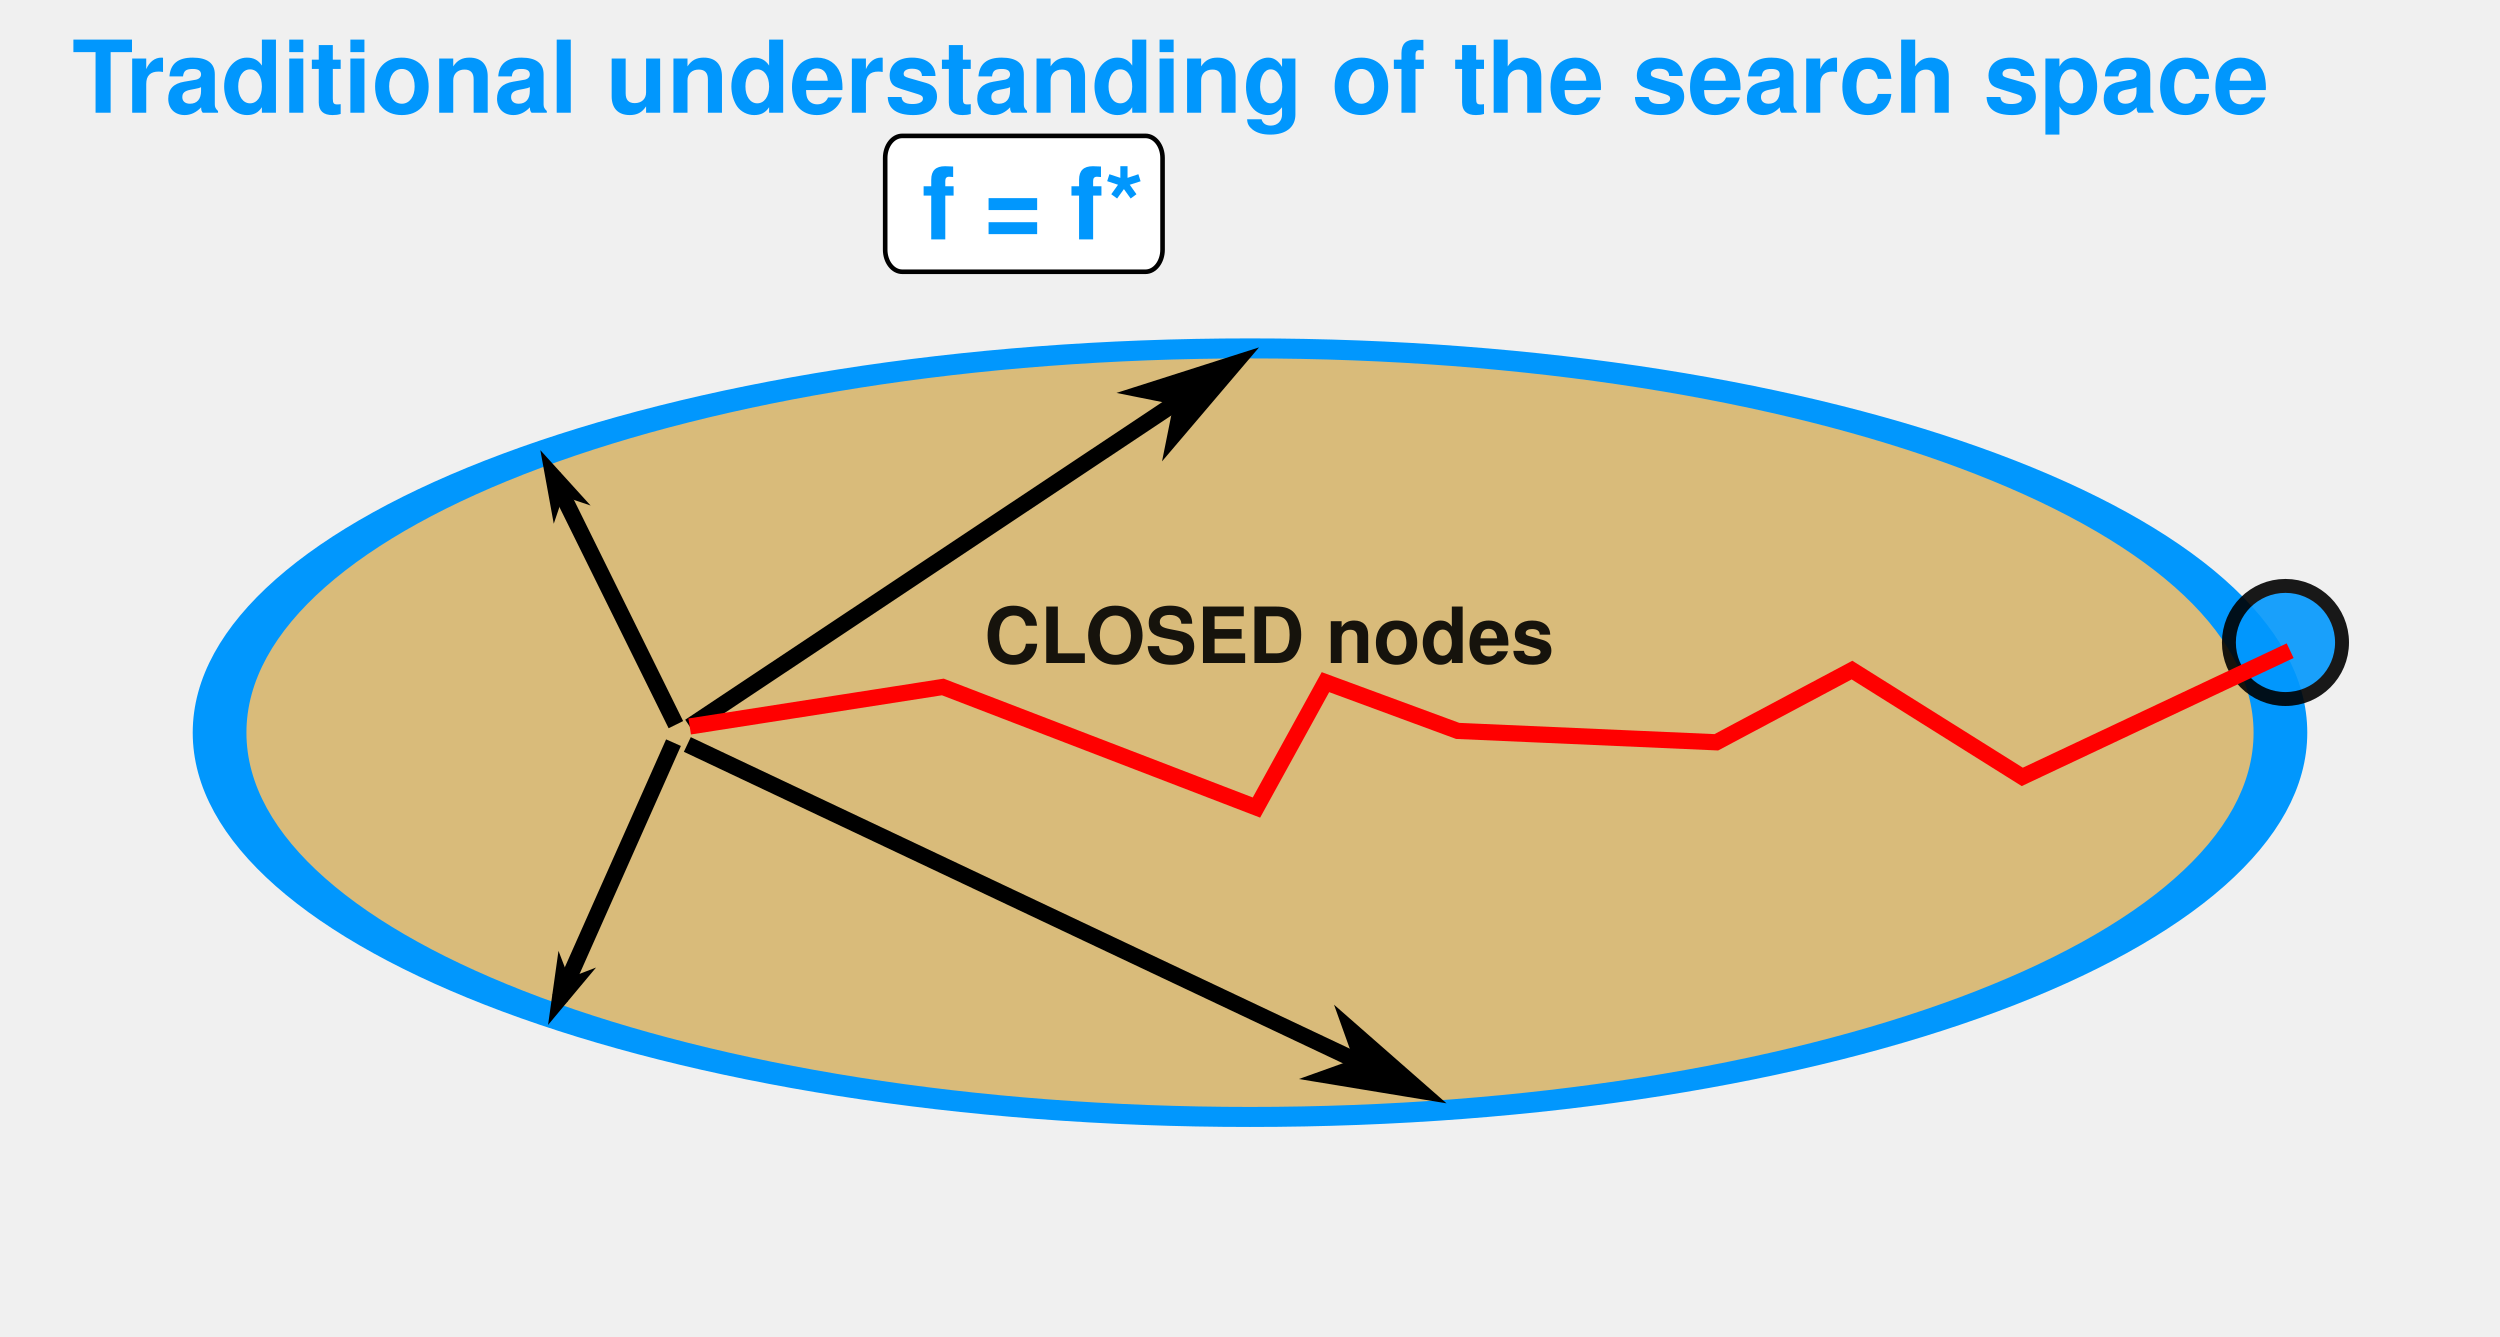
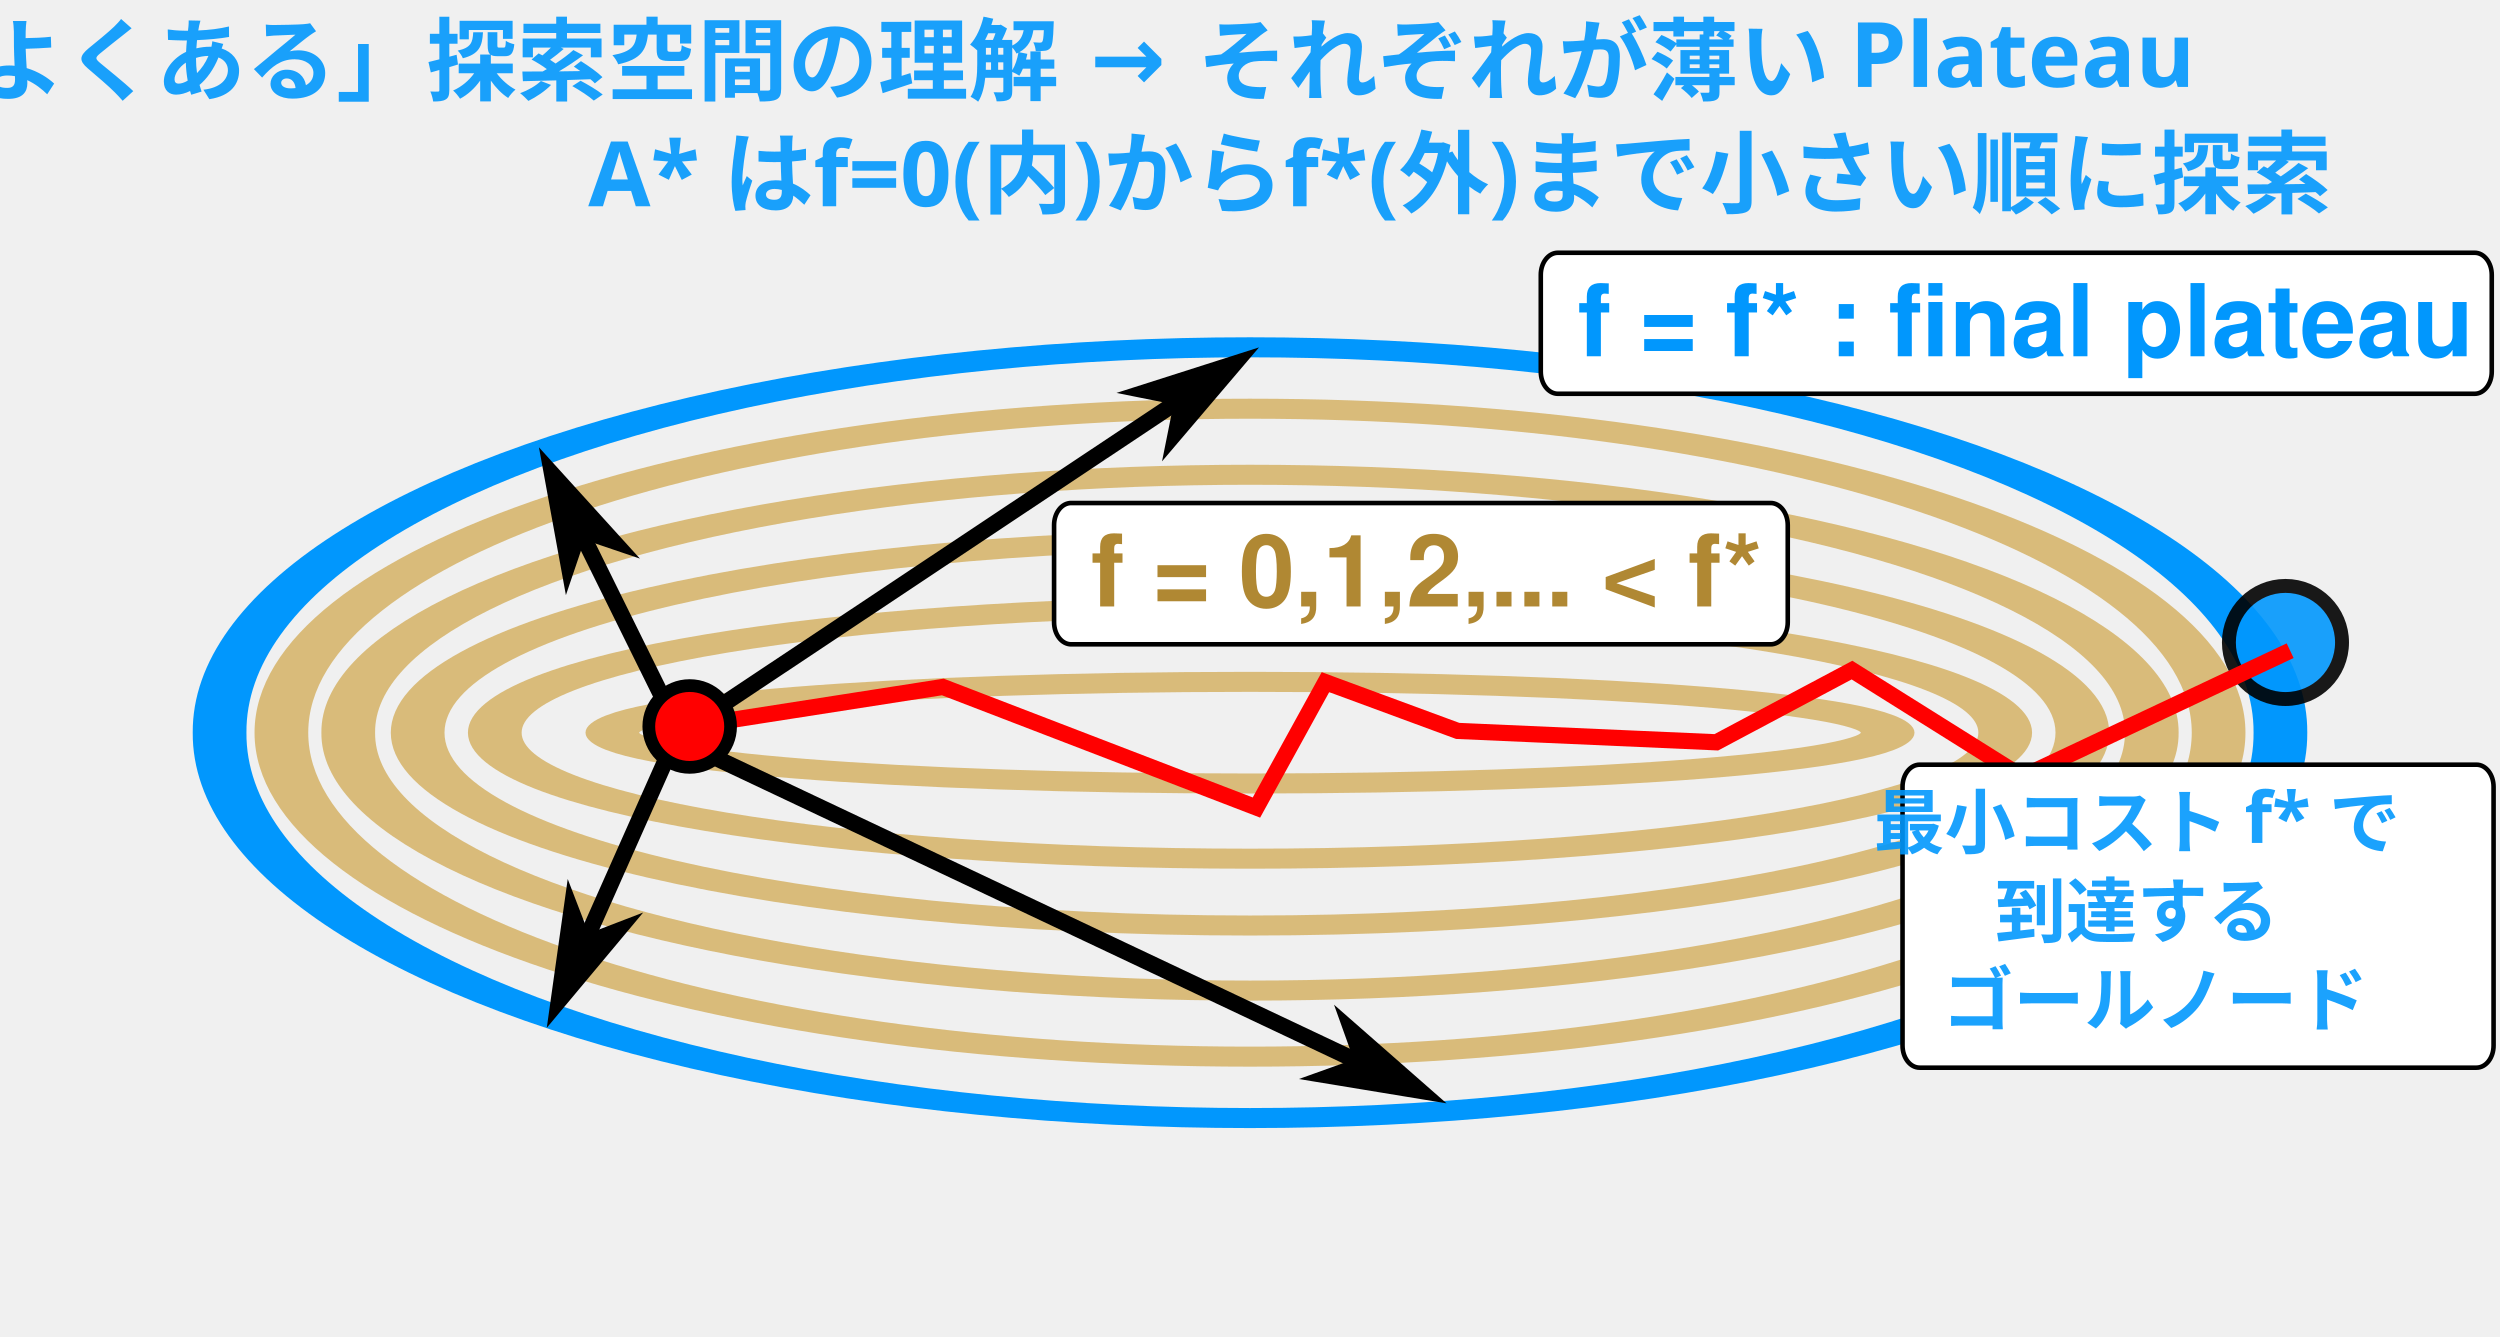
<svg xmlns="http://www.w3.org/2000/svg" width="775.17" height="414.416" id="svg2" version="1.1">
  <defs id="defs4">
    <marker orient="auto" refY="0" refX="0" id="Arrow1Send" style="overflow:visible">
      <path id="path6182" d="M 0,0 5,-5 -12.5,0 5,5 0,0 z" style="fill-rule:evenodd;stroke:#000000;stroke-width:1pt" transform="matrix(-0.2,0,0,-0.2,-1.2,0)" />
    </marker>
    <marker orient="auto" refY="0" refX="0" id="Arrow1Mend" style="overflow:visible">
      <path id="path6106" d="M 0,0 5,-5 -12.5,0 5,5 0,0 z" style="fill-rule:evenodd;stroke:#000000;stroke-width:1pt" transform="matrix(-0.4,0,0,-0.4,-4,0)" />
    </marker>
    <marker orient="auto" refY="0" refX="0" id="Arrow1Lstart" style="overflow:visible">
      <path id="path14925" d="M 0,0 5,-5 -12.5,0 5,5 0,0 z" style="fill-rule:evenodd;stroke:#000000;stroke-width:1pt" transform="matrix(0.8,0,0,0.8,10,0)" />
    </marker>
    <marker orient="auto" refY="0" refX="0" id="Arrow1Lend" style="overflow:visible">
      <path id="path14928" d="M 0,0 5,-5 -12.5,0 5,5 0,0 z" style="fill-rule:evenodd;stroke:#000000;stroke-width:1pt" transform="matrix(-0.8,0,0,-0.8,-10,0)" />
    </marker>
    <marker orient="auto" refY="0" refX="0" id="Arrow1Lstart-7" style="overflow:visible">
      <path id="path14925-5" d="M 0,0 5,-5 -12.5,0 5,5 0,0 z" style="fill-rule:evenodd;stroke:#000000;stroke-width:1pt" transform="matrix(0.8,0,0,0.8,10,0)" />
    </marker>
    <marker orient="auto" refY="0" refX="0" id="Arrow1Lend-5" style="overflow:visible">
      <path id="path14928-5" d="M 0,0 5,-5 -12.5,0 5,5 0,0 z" style="fill-rule:evenodd;stroke:#000000;stroke-width:1pt" transform="matrix(-0.8,0,0,-0.8,-10,0)" />
    </marker>
    <marker orient="auto" refY="0" refX="0" id="Arrow1Lend-2" style="overflow:visible">
      <path id="path14928-0" d="M 0,0 5,-5 -12.5,0 5,5 0,0 z" style="fill-rule:evenodd;stroke:#000000;stroke-width:1pt" transform="matrix(-0.8,0,0,-0.8,-10,0)" />
    </marker>
    <marker orient="auto" refY="0" refX="0" id="Arrow1Lend-58" style="overflow:visible">
      <path id="path14928-9" d="M 0,0 5,-5 -12.5,0 5,5 0,0 z" style="fill-rule:evenodd;stroke:#000000;stroke-width:1pt" transform="matrix(-0.8,0,0,-0.8,-10,0)" />
    </marker>
    <marker orient="auto" refY="0" refX="0" id="Arrow1Lend-6" style="overflow:visible">
      <path id="path14928-6" d="M 0,0 5,-5 -12.5,0 5,5 0,0 z" style="fill-rule:evenodd;stroke:#000000;stroke-width:1pt" transform="matrix(-0.8,0,0,-0.8,-10,0)" />
    </marker>
    <marker orient="auto" refY="0" refX="0" id="Arrow1Send-0" style="overflow:visible">
      <path id="path6182-1" d="M 0,0 5,-5 -12.5,0 5,5 0,0 z" style="fill-rule:evenodd;stroke:#000000;stroke-width:1pt" transform="matrix(-0.2,0,0,-0.2,-1.2,0)" />
    </marker>
    <marker orient="auto" refY="0" refX="0" id="Arrow1Send-8" style="overflow:visible">
      <path id="path6182-0" d="M 0,0 5,-5 -12.5,0 5,5 0,0 z" style="fill-rule:evenodd;stroke:#000000;stroke-width:1pt" transform="matrix(-0.2,0,0,-0.2,-1.2,0)" />
    </marker>
    <marker orient="auto" refY="0" refX="0" id="Arrow1Send-6" style="overflow:visible">
      <path id="path6182-6" d="M 0,0 5,-5 -12.5,0 5,5 0,0 z" style="fill-rule:evenodd;stroke:#000000;stroke-width:1pt" transform="matrix(-0.2,0,0,-0.2,-1.2,0)" />
    </marker>
    <marker orient="auto" refY="0" refX="0" id="Arrow1Send-61" style="overflow:visible">
      <path id="path6182-18" d="M 0,0 5,-5 -12.5,0 5,5 0,0 z" style="fill-rule:evenodd;stroke:#000000;stroke-width:1pt" transform="matrix(-0.2,0,0,-0.2,-1.2,0)" />
    </marker>
+     <marker orient="auto" refY="0" refX="0" id="Arrow1Mend-3" style="overflow:visible">
+       <path id="path6106-5" d="M 0,0 5,-5 -12.5,0 5,5 0,0 z" style="fill-rule:evenodd;stroke:#000000;stroke-width:1pt" transform="matrix(-0.4,0,0,-0.4,-4,0)" />
+     </marker>
+     <marker orient="auto" refY="0" refX="0" id="marker3073" style="overflow:visible">
+       <path id="path3075" d="M 0,0 5,-5 -12.5,0 5,5 0,0 z" style="fill-rule:evenodd;stroke:#000000;stroke-width:1pt" transform="matrix(-0.4,0,0,-0.4,-4,0)" />
+     </marker>
+     <marker orient="auto" refY="0" refX="0" id="Arrow1Send-81" style="overflow:visible">
+       <path id="path6182-2" d="M 0,0 5,-5 -12.5,0 5,5 0,0 z" style="fill-rule:evenodd;stroke:#000000;stroke-width:1pt" transform="matrix(-0.2,0,0,-0.2,-1.2,0)" />
+     </marker>
+     <marker orient="auto" refY="0" refX="0" id="marker3079" style="overflow:visible">
+       <path id="path3081" d="M 0,0 5,-5 -12.5,0 5,5 0,0 z" style="fill-rule:evenodd;stroke:#000000;stroke-width:1pt" transform="matrix(-0.2,0,0,-0.2,-1.2,0)" />
+     </marker>
  </defs>
  <g id="layer3" style="display:inline" transform="translate(41.86847,-254.932)">
-     <path transform="matrix(1.793013,0,0,1.793013,-39.93044,225.1939)" style="color:#000000;fill:#ff0000;fill-opacity:1;fill-rule:evenodd;stroke:#000000;stroke-width:2.202;marker:none;visibility:visible;display:inline;overflow:visible;enable-background:accumulate" id="path2985-54-8" d="m 125.259,142.215 c 0,3.905 -3.166,7.071 -7.071,7.071 -3.905,0 -7.071,-3.166 -7.071,-7.071 0,-3.905 3.166,-7.071 7.071,-7.071 3.905,0 7.071,3.166 7.071,7.071 z" />
+     <path style="color:#000000;fill:none;stroke:#0197fd;stroke-width:6.331;stroke-linecap:butt;stroke-linejoin:miter;stroke-miterlimit:4;stroke-opacity:1;stroke-dasharray:none;stroke-dashoffset:0;marker:none;visibility:visible;display:inline;overflow:visible;enable-background:accumulate" id="path6605-2-8-3" d="m 629.325,193.608 a 121.459,121.459 0 1 1 -242.917,0 121.459,121.459 0 1 1 242.917,0 z" transform="matrix(2.630523,0,0,0.9810022,-990.2373,292.1818)" />
+     <path style="color:#000000;fill:none;stroke:#d9bb7a;stroke-width:6.331;stroke-linecap:butt;stroke-linejoin:miter;stroke-miterlimit:4;stroke-opacity:1;stroke-dasharray:none;stroke-dashoffset:0;marker:none;visibility:visible;display:inline;overflow:visible;enable-background:accumulate" id="path6605-2-8-3-1-9" d="m 622.039,193.608 a 114.173,102.398 0 1 1 -228.346,0 114.173,102.398 0 1 1 228.346,0 z" transform="matrix(2.630523,0,0,0.9810022,-990.2373,292.1818)" />
+     <path style="color:#000000;fill:none;stroke:#d9bb7a;stroke-width:6.331;stroke-linecap:butt;stroke-linejoin:miter;stroke-miterlimit:4;stroke-opacity:1;stroke-dasharray:none;stroke-dashoffset:0;marker:none;visibility:visible;display:inline;overflow:visible;enable-background:accumulate" id="path6605-2-8-3-1-9-9-3" d="m 614.16,193.608 a 106.294,81.27 0 1 1 -212.587,0 106.294,81.27 0 1 1 212.587,0 z" transform="matrix(2.630523,0,0,0.9810022,-990.2373,292.1818)" />
+     <path style="color:#000000;fill:none;stroke:#d9bb7a;stroke-width:6.331;stroke-linecap:butt;stroke-linejoin:miter;stroke-miterlimit:4;stroke-opacity:1;stroke-dasharray:none;stroke-dashoffset:0;marker:none;visibility:visible;display:inline;overflow:visible;enable-background:accumulate" id="path6605-2-8-3-1-9-9-3-4-8" d="m 605.978,193.608 a 98.111,60.955 0 1 1 -196.223,0 98.111,60.955 0 1 1 196.223,0 z" transform="matrix(2.630523,0,0,0.9810022,-990.2373,292.1818)" />
+     <path style="color:#000000;fill:none;stroke:#d9bb7a;stroke-width:6.331;stroke-linecap:butt;stroke-linejoin:miter;stroke-miterlimit:4;stroke-opacity:1;stroke-dasharray:none;stroke-dashoffset:0;marker:none;visibility:visible;display:inline;overflow:visible;enable-background:accumulate" id="path6605-2-8-3-1-9-9-3-4-8-5-8" d="m 596.886,193.608 a 89.02,39.827 0 1 1 -178.04,0 89.02,39.827 0 1 1 178.04,0 z" transform="matrix(2.630523,0,0,0.9810022,-990.2373,292.1818)" />
+     <path style="color:#000000;fill:none;stroke:#d9bb7a;stroke-width:6.331;stroke-linecap:butt;stroke-linejoin:miter;stroke-miterlimit:4;stroke-opacity:1;stroke-dasharray:none;stroke-dashoffset:0;marker:none;visibility:visible;display:inline;overflow:visible;enable-background:accumulate" id="path6605-2-8-3-1-9-9-3-4-8-5-8-2-6" d="m 583.028,193.608 a 75.162,16.064 0 1 1 -150.324,0 75.162,16.064 0 1 1 150.324,0 z" transform="matrix(2.630523,0,0,0.9810022,-990.2373,292.1818)" />
+   </g>
+   <g id="layer2" style="display:inline" transform="translate(41.86847,-254.932)">
+     <g transform="matrix(0.6483172,0,0,0.6483172,87.71952,301.5692)" id="g9563" />
+     <rect ry="6.849" rx="5.295" y="333.304" x="435.878" height="43.724" width="294.868" id="rect12256-8-6" style="color:#000000;fill:#ffffff;fill-opacity:1;fill-rule:evenodd;stroke:#000000;stroke-width:1.428;stroke-linecap:butt;stroke-linejoin:miter;stroke-miterlimit:4;stroke-opacity:1;stroke-dasharray:none;stroke-dashoffset:0;marker:none;visibility:visible;display:inline;overflow:visible;enable-background:accumulate" />
+     <text id="text8924-4-9" y="365.394" x="447.361" style="font-size:31.119px;font-style:normal;font-variant:normal;font-weight:bold;font-stretch:normal;text-indent:0;text-align:start;text-decoration:none;line-height:125%;letter-spacing:normal;word-spacing:normal;text-transform:none;direction:ltr;block-progression:tb;writing-mode:lr-tb;text-anchor:start;baseline-shift:baseline;color:#000000;fill:#0197fd;fill-opacity:1;fill-rule:evenodd;stroke:none;stroke-width:5.244;marker:none;visibility:visible;display:inline;overflow:visible;enable-background:accumulate;font-family:Nimbus Sans L;-inkscape-font-specification:Nimbus Sans L Bold" xml:space="preserve">
+       <tspan y="365.394" x="447.361" id="tspan16300-1-6">f = f* : final plateau</tspan>
+     </text>
+     <text xml:space="preserve" style="font-size:28px;font-style:normal;font-variant:normal;font-weight:800;font-stretch:normal;text-indent:0;text-align:end;text-decoration:none;line-height:125%;letter-spacing:normal;word-spacing:normal;text-transform:none;direction:ltr;block-progression:tb;writing-mode:lr-tb;text-anchor:end;baseline-shift:baseline;opacity:0.898;color:#000000;fill:#0197fd;fill-opacity:1;fill-rule:evenodd;stroke:none;stroke-width:0;marker:none;visibility:visible;display:inline;overflow:visible;enable-background:accumulate;font-family:'M+ 2c';-inkscape-font-specification:'M+ 2c Ultra-Bold'" x="717.709" y="283.89" id="text8370">
+       <tspan x="745.709" y="283.89" id="tspan3039">「よくある」探索空間の理解 → それぞれが薄い Plateau　　</tspan>
+       <tspan x="717.709" y="318.89" id="tspan3484">A* はf=0(内)からf*(外)まで小さい順に探索</tspan>
+     </text>
    <text xml:space="preserve" style="font-size:18.153px;font-style:italic;font-variant:normal;font-weight:normal;font-stretch:normal;text-indent:0;text-align:center;text-decoration:none;line-height:125%;letter-spacing:normal;word-spacing:normal;text-transform:none;direction:ltr;block-progression:tb;writing-mode:lr-tb;text-anchor:middle;baseline-shift:baseline;color:#000000;fill:#ffffff;fill-opacity:1;fill-rule:evenodd;stroke:#000000;stroke-width:1.815;stroke-linecap:butt;stroke-linejoin:miter;stroke-miterlimit:4;stroke-opacity:1;stroke-dasharray:none;stroke-dashoffset:0;marker:none;visibility:visible;display:inline;overflow:visible;enable-background:accumulate;font-family:Times New Roman;-inkscape-font-specification:'Times New Roman, Italic'" x="310.195" y="398.795" id="text16302">
      <tspan id="tspan16304" x="310.195" y="398.795" style="stroke-width:1.815" />
    </text>
-     <path style="color:#000000;fill:none;stroke:#0197fd;stroke-width:2.202;stroke-linecap:butt;stroke-linejoin:miter;stroke-miterlimit:4;stroke-opacity:1;stroke-dasharray:none;stroke-dashoffset:0;marker:none;visibility:visible;display:inline;overflow:visible;enable-background:accumulate" id="path6605-2" d="m 570.736,193.608 c 0,34.722 -28.148,62.87 -62.87,62.87 -34.722,0 -62.87,-28.148 -62.87,-62.87 0,-34.722 28.148,-62.87 62.87,-62.87 34.722,0 62.87,28.148 62.87,62.87 z" transform="matrix(2.973152,0,0,1.369196,-1222.716,216.3807)" />
-     <path style="color:#000000;fill:#d9bb7a;stroke:#0197fd;stroke-width:6.331;stroke-linecap:butt;stroke-linejoin:miter;stroke-miterlimit:4;stroke-opacity:1;stroke-dasharray:none;stroke-dashoffset:0;marker:none;visibility:visible;display:inline;overflow:visible;enable-background:accumulate" id="path6605-2-8-3" d="m 629.325,193.608 c 0,67.08 -54.379,121.459 -121.459,121.459 -67.08,0 -121.459,-54.379 -121.459,-121.459 0,-67.08 54.379,-121.459 121.459,-121.459 67.08,0 121.459,54.379 121.459,121.459 z" transform="matrix(2.630523,0,0,0.9810022,-990.2373,292.1818)" />
    <path style="fill:none;stroke:#000000;stroke-width:5.02;stroke-linecap:butt;stroke-linejoin:miter;stroke-miterlimit:4;stroke-opacity:1;stroke-dasharray:none;marker-start:none;marker-end:url(#Arrow1Mend);display:inline" d="M 171.982,480.187 340.277,368.13" id="path15908-7" />
    <path style="fill:none;stroke:#000000;stroke-width:5.02;stroke-linecap:butt;stroke-linejoin:miter;stroke-miterlimit:4;stroke-opacity:1;stroke-dasharray:none;marker-start:none;marker-end:url(#Arrow1Mend);display:inline" d="M 171.247,485.771 397.711,592.816" id="path15908-7-6" />
-     <path style="fill:none;stroke:#000000;stroke-width:5.02;stroke-linecap:butt;stroke-linejoin:miter;stroke-miterlimit:4;stroke-opacity:1;stroke-dasharray:none;marker-start:none;marker-end:url(#Arrow1Send);display:inline" d="M 167.697,479.623 129.642,402.544" id="path15908-7-2" />
-     <path style="fill:none;stroke:#000000;stroke-width:5.02;stroke-linecap:butt;stroke-linejoin:miter;stroke-miterlimit:4;stroke-opacity:1;stroke-dasharray:none;marker-start:none;marker-end:url(#Arrow1Send);display:inline" d="m 166.961,485.207 -35.257,79.333" id="path15908-7-2-4" />
-     <text xml:space="preserve" style="font-size:24px;font-style:normal;font-variant:normal;font-weight:bold;font-stretch:normal;text-indent:0;text-align:end;text-decoration:none;line-height:125%;letter-spacing:normal;word-spacing:normal;text-transform:none;direction:ltr;block-progression:tb;writing-mode:lr-tb;text-anchor:end;baseline-shift:baseline;opacity:0.898;color:#000000;fill:#000000;fill-opacity:1;fill-rule:evenodd;stroke:none;stroke-width:76.32;marker:none;visibility:visible;display:inline;overflow:visible;enable-background:accumulate;font-family:Nimbus Sans L;-inkscape-font-specification:Nimbus Sans L Bold" x="473.382" y="460.506" id="text5765">
-       <tspan id="tspan5767" x="473.382" y="460.506">CLOSED nodes</tspan>
+     <path style="fill:none;stroke:#000000;stroke-width:5.04;stroke-linecap:butt;stroke-linejoin:miter;stroke-miterlimit:4;stroke-opacity:1;stroke-dasharray:none;marker-start:none;marker-end:url(#marker3073);display:inline" d="M 167.697,479.623 129.642,402.544" id="path15908-7-2" />
+     <path style="fill:none;stroke:#000000;stroke-width:5.04;stroke-linecap:butt;stroke-linejoin:miter;stroke-miterlimit:4;stroke-opacity:1;stroke-dasharray:none;marker-start:none;marker-end:url(#marker3073);display:inline" d="m 166.961,485.207 -35.257,79.333" id="path15908-7-2-4" />
+     <path style="opacity:0.898;color:#000000;fill:#0197fd;fill-opacity:1;fill-rule:evenodd;stroke:#000000;stroke-width:4.32;stroke-miterlimit:4;stroke-dasharray:none;marker:none;visibility:visible;display:inline;overflow:visible;enable-background:accumulate" id="path5769" d="m 802.759,230.385 a 17.538,17.538 0 1 1 -35.076,0 17.538,17.538 0 1 1 35.076,0 z" transform="translate(-118.4398,223.7552)" />
+     <path style="fill:none;stroke:#ff0000;stroke-width:5.02;stroke-linecap:butt;stroke-linejoin:miter;stroke-miterlimit:5.3;stroke-opacity:1;stroke-dasharray:none;display:inline" d="m 171.982,480.187 78.492,-12.25 97.238,37.394 21.402,-38.888 41.003,15.121 80.182,3.53 42.075,-22.388 52.796,33.113 83.061,-39.129" id="path14326" />
+     <g id="g3439" transform="translate(-51.86927,-62.00599)">
+       <rect style="color:#000000;fill:#ffffff;fill-opacity:1;fill-rule:evenodd;stroke:#000000;stroke-width:1.428;stroke-linecap:butt;stroke-linejoin:miter;stroke-miterlimit:4;stroke-opacity:1;stroke-dasharray:none;stroke-dashoffset:0;marker:none;visibility:visible;display:inline;overflow:visible;enable-background:accumulate" id="rect12256-8-6-3" width="227.491" height="43.821" x="336.836" y="472.903" rx="5.295" ry="6.849" />
+       <text xml:space="preserve" style="font-size:31.119px;font-style:normal;font-variant:normal;font-weight:bold;font-stretch:normal;text-indent:0;text-align:start;text-decoration:none;line-height:125%;letter-spacing:normal;word-spacing:normal;text-transform:none;direction:ltr;block-progression:tb;writing-mode:lr-tb;text-anchor:start;baseline-shift:baseline;color:#000000;fill:#b08833;fill-opacity:1;fill-rule:evenodd;stroke:none;stroke-width:5.244;marker:none;visibility:visible;display:inline;overflow:visible;enable-background:accumulate;font-family:Nimbus Sans L;-inkscape-font-specification:Nimbus Sans L Bold" x="348.319" y="504.994" id="text8924-4-9-7">
+         <tspan id="tspan16300-1-6-8" x="348.319" y="504.994">f = 0,1,2,... &lt; f*</tspan>
+       </text>
+     </g>
+     <rect ry="6.849" rx="5.295" y="492.036" x="548.046" height="93.947" width="183.263" id="rect12256-8-6-6" style="color:#000000;fill:#ffffff;fill-opacity:1;fill-rule:evenodd;stroke:#000000;stroke-width:1.428;stroke-linecap:butt;stroke-linejoin:miter;stroke-miterlimit:4;stroke-opacity:1;stroke-dasharray:none;stroke-dashoffset:0;marker:none;visibility:visible;display:inline;overflow:visible;enable-background:accumulate" />
+     <text xml:space="preserve" style="font-size:22px;font-style:normal;font-variant:normal;font-weight:800;font-stretch:normal;text-indent:0;text-align:center;text-decoration:none;line-height:125%;letter-spacing:normal;word-spacing:normal;text-transform:none;direction:ltr;block-progression:tb;writing-mode:lr-tb;text-anchor:middle;baseline-shift:baseline;opacity:0.898;color:#000000;fill:#0197fd;fill-opacity:1;fill-rule:evenodd;stroke:none;stroke-width:0;marker:none;visibility:visible;display:inline;overflow:visible;enable-background:accumulate;font-family:'M+ 2c';-inkscape-font-specification:'M+ 2c Ultra-Bold'" x="640.741" y="517.884" id="text3486">
+       <tspan id="tspan3488" x="640.741" y="517.884">最小コスト f* で</tspan>
+       <tspan x="640.741" y="545.384" id="tspan3492">到達する</tspan>
+       <tspan x="640.741" y="572.884" id="tspan3490">ゴールノード</tspan>
    </text>
-     <path style="opacity:0.898;color:#000000;fill:#0197fd;fill-opacity:1;fill-rule:evenodd;stroke:#000000;stroke-width:4.32;stroke-miterlimit:4;stroke-dasharray:none;marker:none;visibility:visible;display:inline;overflow:visible;enable-background:accumulate" id="path5769" d="m 802.759,230.385 c 0,9.686 -7.852,17.538 -17.538,17.538 -9.686,0 -17.538,-7.852 -17.538,-17.538 0,-9.686 7.852,-17.538 17.538,-17.538 9.686,0 17.538,7.852 17.538,17.538 z" transform="translate(-118.4398,223.7552)" />
-     <path style="fill:none;stroke:#ff0000;stroke-width:5.02;stroke-linecap:butt;stroke-linejoin:miter;stroke-miterlimit:5.3;stroke-opacity:1;stroke-dasharray:none;display:inline" d="m 171.982,480.187 78.492,-12.25 97.238,37.394 21.402,-38.888 41.003,15.121 80.182,3.53 42.075,-22.388 52.796,33.113 83.061,-39.129" id="path14326" />
-   </g>
-   <g id="layer2" style="display:inline" transform="translate(41.86847,-254.932)">
-     <g transform="matrix(0.6483172,0,0,0.6483172,87.71952,301.5692)" id="g9563" />
-     <rect ry="6.849" rx="5.295" y="297.067" x="232.597" height="42.13" width="86.007" id="rect12256-8-6" style="color:#000000;fill:#ffffff;fill-opacity:1;fill-rule:evenodd;stroke:#000000;stroke-width:1.428;stroke-linecap:butt;stroke-linejoin:miter;stroke-miterlimit:4;stroke-opacity:1;stroke-dasharray:none;stroke-dashoffset:0;marker:none;visibility:visible;display:inline;overflow:visible;enable-background:accumulate" />
-     <text id="text8924-4-9" y="329.158" x="244.08" style="font-size:31.119px;font-style:normal;font-variant:normal;font-weight:bold;font-stretch:normal;text-indent:0;text-align:start;text-decoration:none;line-height:125%;letter-spacing:normal;word-spacing:normal;text-transform:none;direction:ltr;block-progression:tb;writing-mode:lr-tb;text-anchor:start;baseline-shift:baseline;color:#000000;fill:#0197fd;fill-opacity:1;fill-rule:evenodd;stroke:none;stroke-width:5.244;marker:none;visibility:visible;display:inline;overflow:visible;enable-background:accumulate;font-family:Nimbus Sans L;-inkscape-font-specification:Nimbus Sans L Bold" xml:space="preserve">
-       <tspan y="329.158" x="244.08" id="tspan16300-1-6">f = f*</tspan>
-     </text>
-     <text xml:space="preserve" style="font-size:31.119px;font-style:normal;font-variant:normal;font-weight:bold;font-stretch:normal;text-indent:0;text-align:start;text-decoration:none;line-height:125%;letter-spacing:normal;word-spacing:normal;text-transform:none;direction:ltr;block-progression:tb;writing-mode:lr-tb;text-anchor:start;baseline-shift:baseline;color:#000000;fill:#0197fd;fill-opacity:1;fill-rule:evenodd;stroke:none;stroke-width:5.244;marker:none;visibility:visible;display:inline;overflow:visible;enable-background:accumulate;font-family:Nimbus Sans L;-inkscape-font-specification:Nimbus Sans L Bold" x="22.321" y="34.958" id="text8370" transform="translate(-41.86847,254.932)">
-       <tspan id="tspan8372" x="22.321" y="34.958">Traditional understanding of the search space</tspan>
-     </text>
+     <path transform="matrix(1.793013,0,0,1.793013,-39.93044,225.1939)" style="color:#000000;fill:#ff0000;fill-opacity:1;fill-rule:evenodd;stroke:#000000;stroke-width:2.202;marker:none;visibility:visible;display:inline;overflow:visible;enable-background:accumulate" id="path2985-54-8" d="m 125.259,142.215 a 7.071,7.071 0 1 1 -14.142,0 7.071,7.071 0 1 1 14.142,0 z" />
  </g>
</svg>
